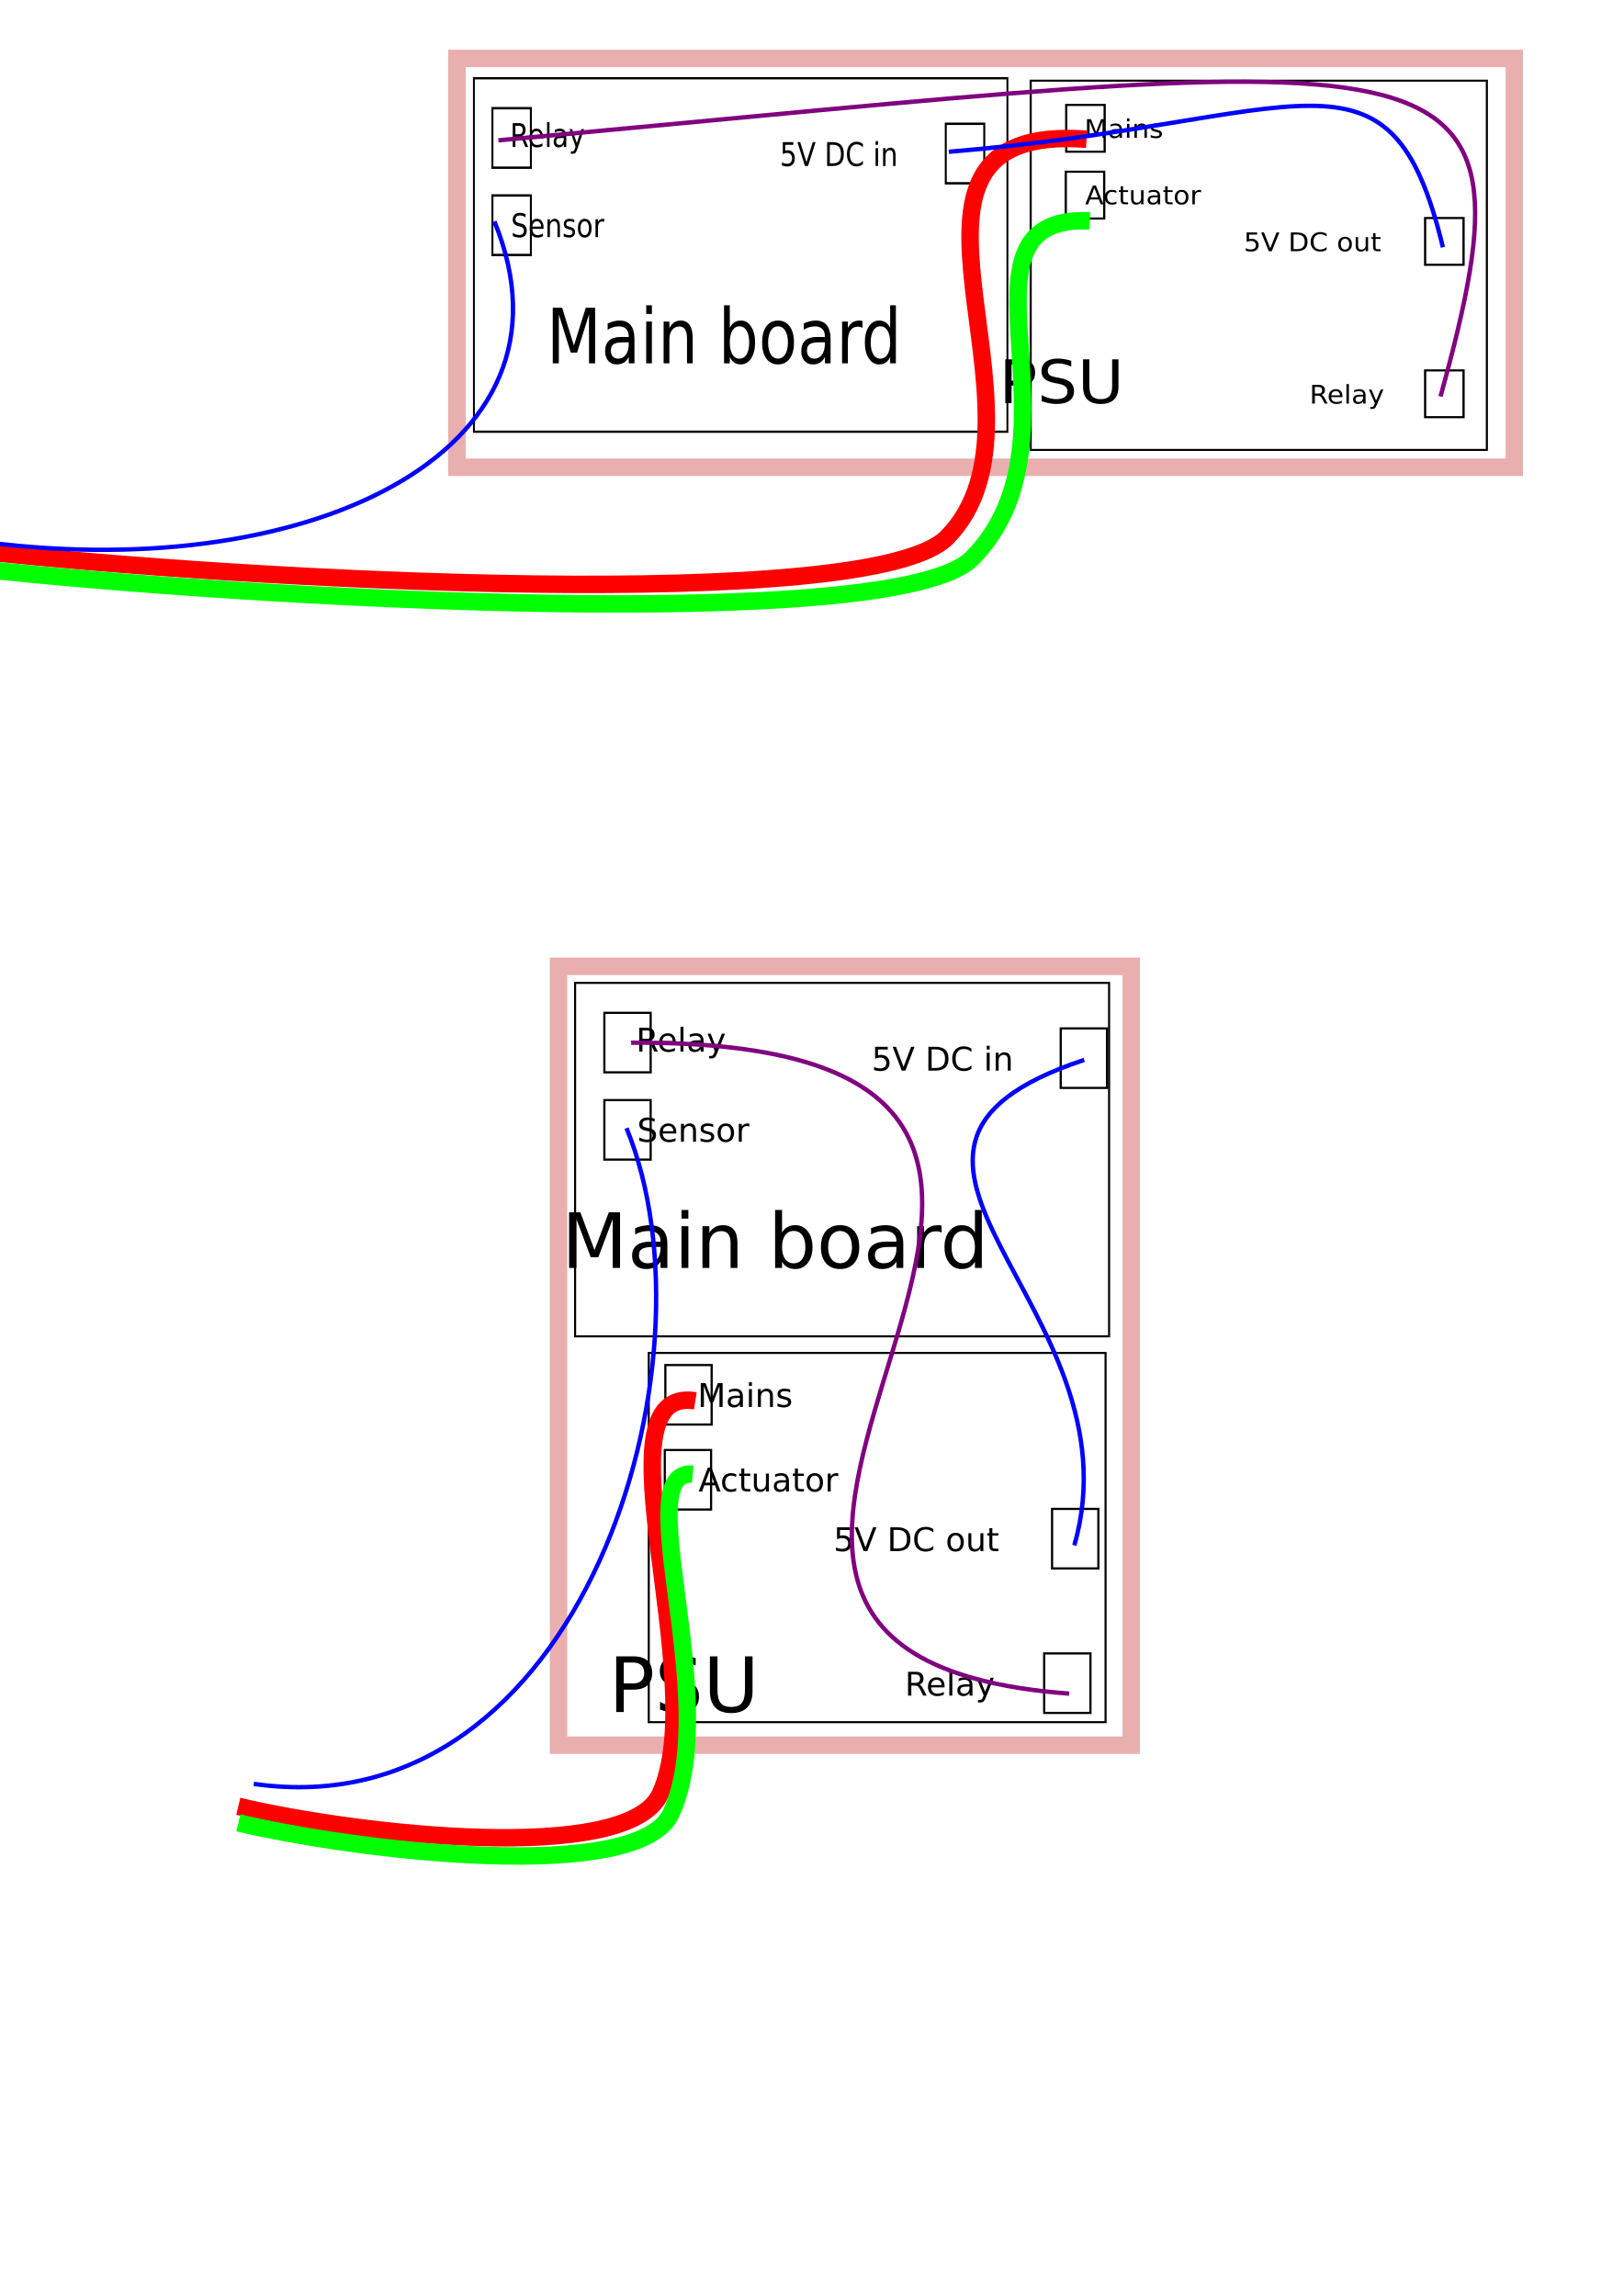
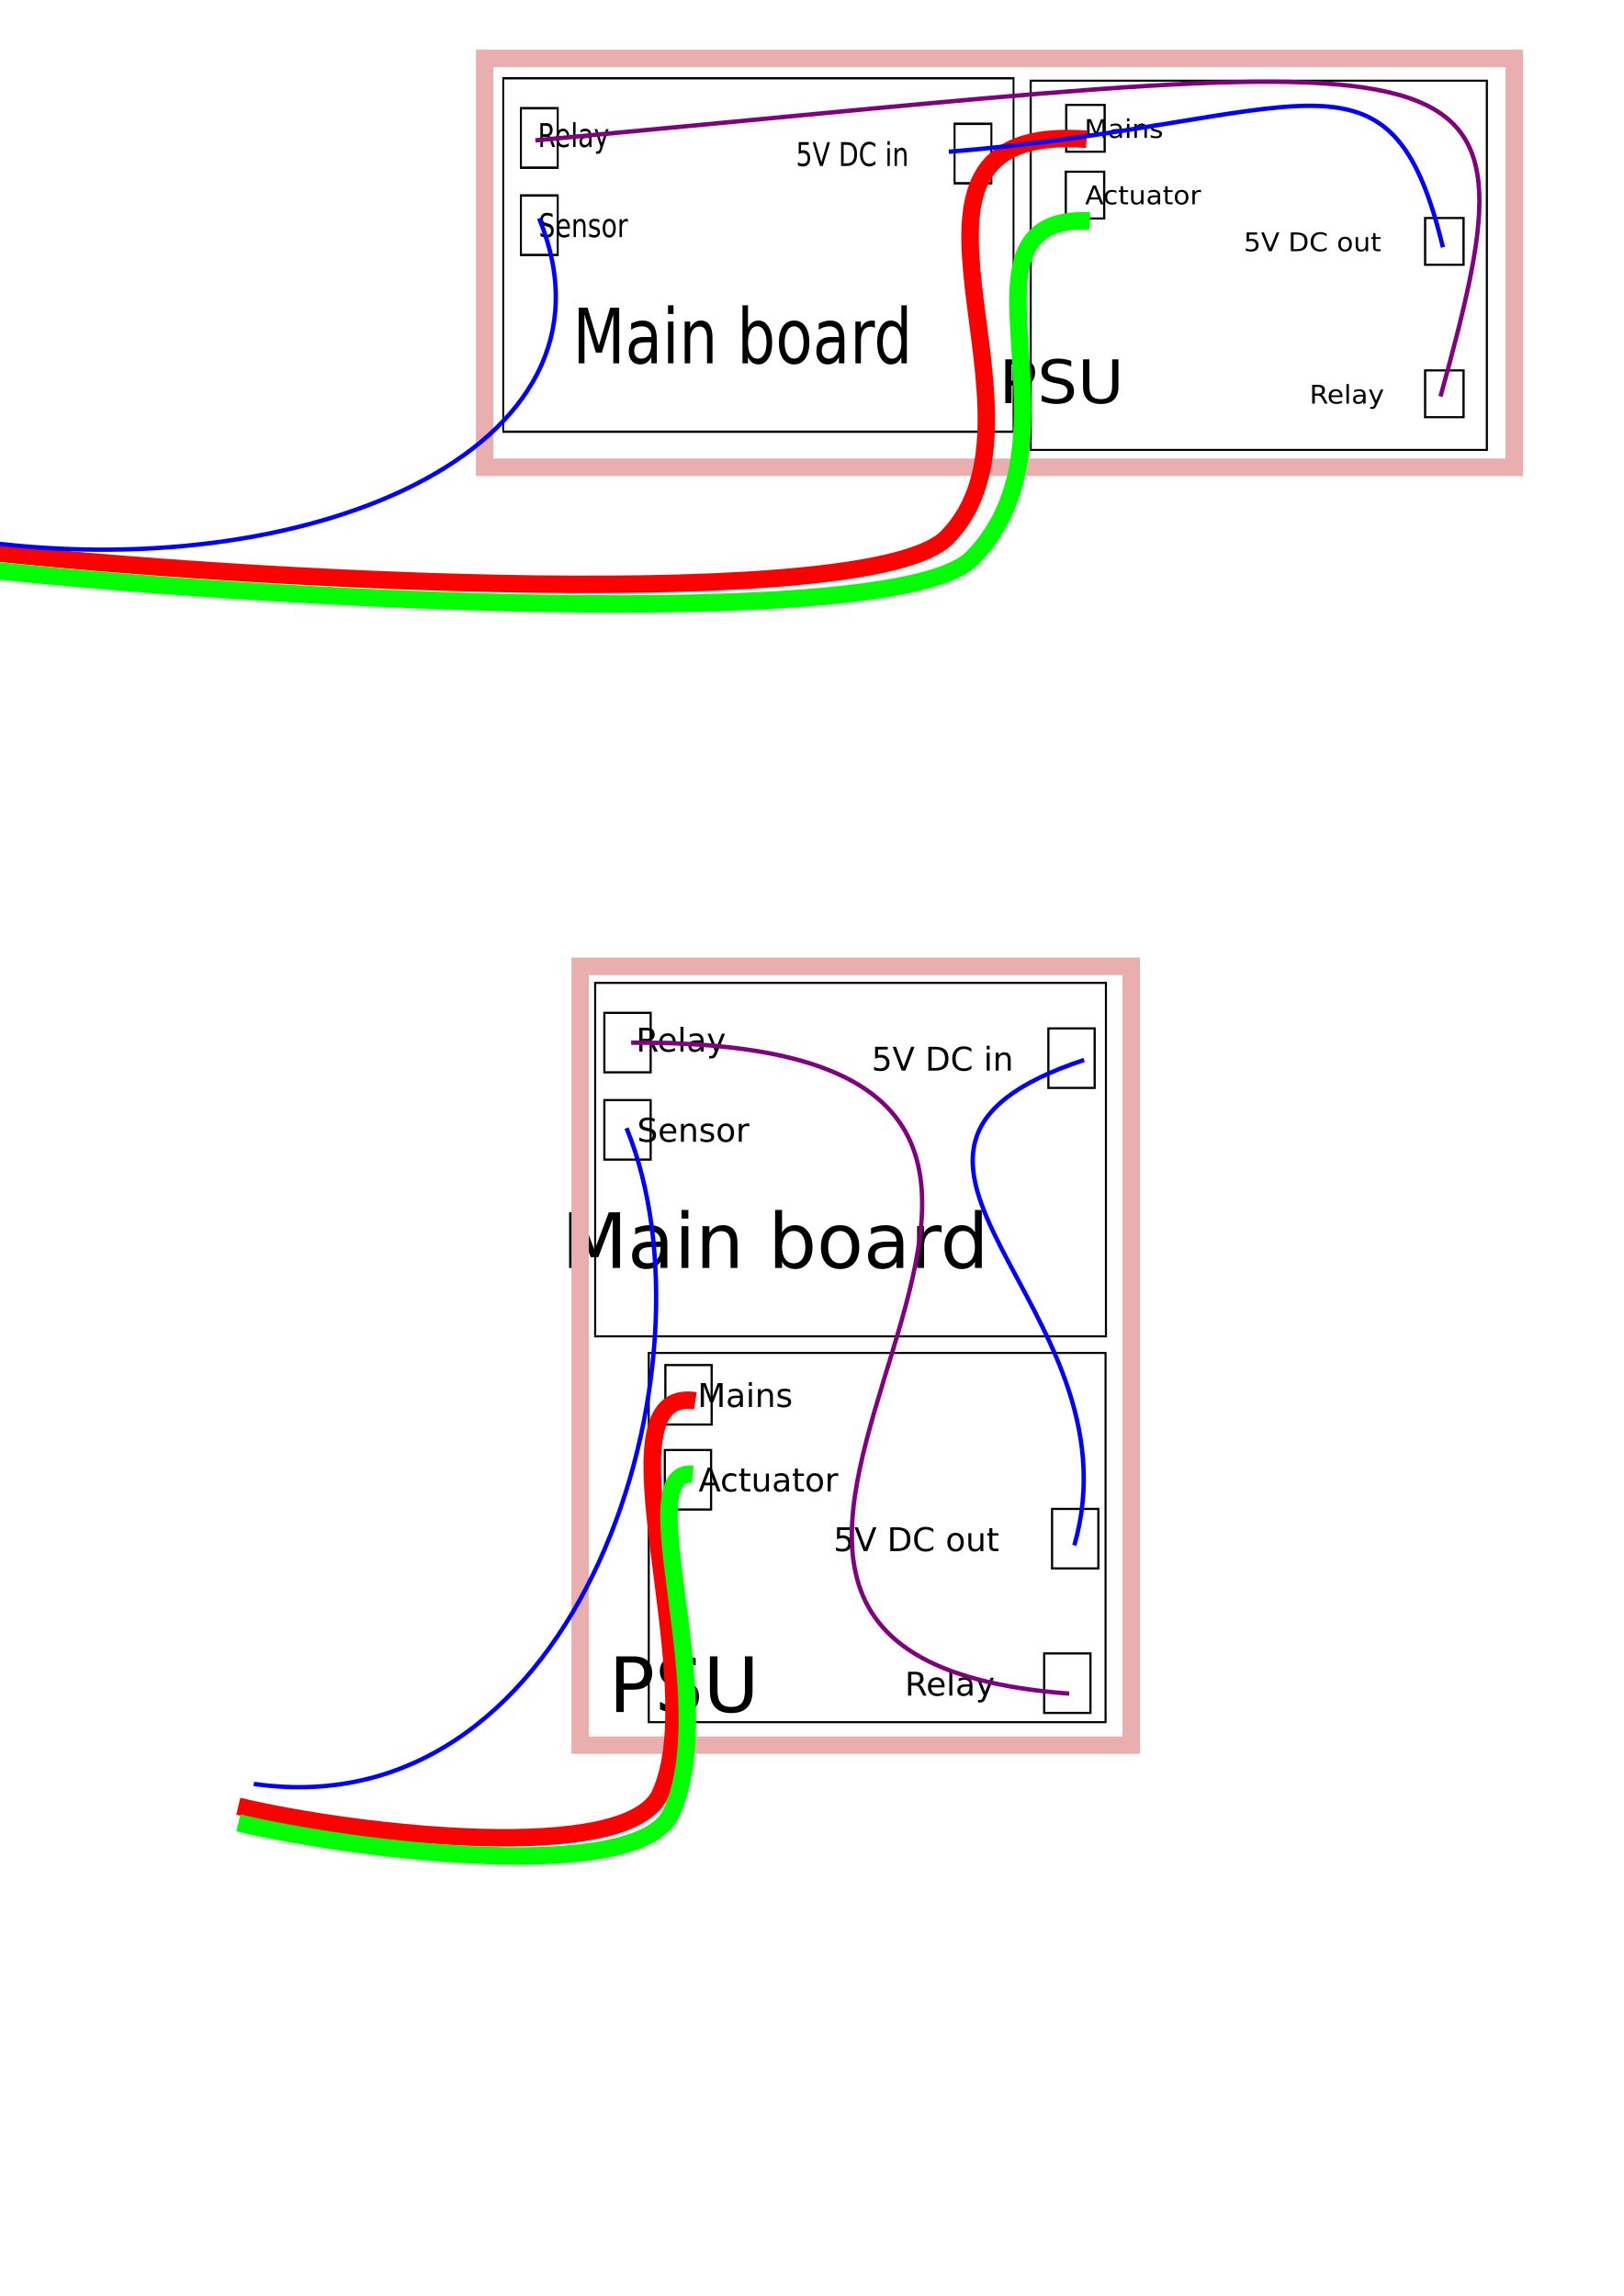
<svg xmlns="http://www.w3.org/2000/svg" width="210mm" height="297mm" viewBox="0 0 744.094 1052.362" id="svg42315" version="1.1">
  <defs id="defs42317" />
  <g id="layer1">
-     <g id="g11959" transform="matrix(0.8313253,0,0,1,126.5929,0)">
-       <rect y="35.874" x="108.963" height="162" width="294.094" id="rect18753-1" style="color:#000000;clip-rule:nonzero;display:inline;overflow:visible;visibility:visible;opacity:1;isolation:auto;mix-blend-mode:normal;color-interpolation:sRGB;color-interpolation-filters:linearRGB;solid-color:#000000;solid-opacity:1;fill:none;fill-opacity:1;fill-rule:evenodd;stroke:#000000;stroke-width:1.031;stroke-linecap:butt;stroke-linejoin:miter;stroke-miterlimit:4;stroke-dasharray:none;stroke-dashoffset:0;stroke-opacity:1;marker:none;color-rendering:auto;image-rendering:auto;shape-rendering:auto;text-rendering:auto;enable-background:accumulate" />
+     <g id="g11959" transform="matrix(0.7951807,0,0,1,143.9663,0)">
+       <rect y="35.874" x="108.963" height="162" width="294.094" id="rect18753-1" style="color:#000000;clip-rule:nonzero;display:inline;overflow:visible;visibility:visible;opacity:1;isolation:auto;mix-blend-mode:normal;color-interpolation:sRGB;color-interpolation-filters:linearRGB;solid-color:#000000;solid-opacity:1;fill:none;fill-opacity:1;fill-rule:evenodd;stroke:#000000;stroke-width:1.055;stroke-linecap:butt;stroke-linejoin:miter;stroke-miterlimit:4;stroke-dasharray:none;stroke-dashoffset:0;stroke-opacity:1;marker:none;color-rendering:auto;image-rendering:auto;shape-rendering:auto;text-rendering:auto;enable-background:accumulate" />
      <text id="text47349" y="166.528" x="285.817" style="color:#000000;font-style:normal;font-variant:normal;font-weight:normal;font-stretch:normal;font-size:35px;line-height:125%;font-family:'Bitstream Vera Sans';-inkscape-font-specification:'Bitstream Vera Sans';text-indent:0;text-align:center;text-decoration:none;text-decoration-line:none;text-decoration-style:solid;text-decoration-color:#000000;letter-spacing:0px;word-spacing:0px;text-transform:none;direction:ltr;writing-mode:lr-tb;baseline-shift:baseline;text-anchor:middle;white-space:normal;clip-rule:nonzero;display:inline;overflow:visible;visibility:visible;opacity:1;isolation:auto;mix-blend-mode:normal;color-interpolation:sRGB;color-interpolation-filters:linearRGB;solid-color:#000000;solid-opacity:1;fill:#000000;fill-opacity:1;fill-rule:nonzero;stroke:none;stroke-width:1;stroke-linecap:butt;stroke-linejoin:miter;stroke-miterlimit:4;stroke-dasharray:none;stroke-dashoffset:0;stroke-opacity:1;color-rendering:auto;image-rendering:auto;shape-rendering:auto;text-rendering:auto;enable-background:accumulate" xml:space="preserve">
        <tspan y="166.528" x="285.817" id="tspan47351">Main board</tspan>
      </text>
-       <rect y="56.735" x="369.085" height="27.274" width="21.213" id="rect47363-37" style="color:#000000;clip-rule:nonzero;display:inline;overflow:visible;visibility:visible;opacity:1;isolation:auto;mix-blend-mode:normal;color-interpolation:sRGB;color-interpolation-filters:linearRGB;solid-color:#000000;solid-opacity:1;fill:none;fill-opacity:1;fill-rule:evenodd;stroke:#000000;stroke-width:1.097px;stroke-linecap:butt;stroke-linejoin:miter;stroke-miterlimit:4;stroke-dasharray:none;stroke-dashoffset:0;stroke-opacity:1;marker:none;color-rendering:auto;image-rendering:auto;shape-rendering:auto;text-rendering:auto;enable-background:accumulate" />
+       <rect y="56.735" x="369.085" height="27.274" width="21.213" id="rect47363-37" style="color:#000000;clip-rule:nonzero;display:inline;overflow:visible;visibility:visible;opacity:1;isolation:auto;mix-blend-mode:normal;color-interpolation:sRGB;color-interpolation-filters:linearRGB;solid-color:#000000;solid-opacity:1;fill:none;fill-opacity:1;fill-rule:evenodd;stroke:#000000;stroke-width:1.121px;stroke-linecap:butt;stroke-linejoin:miter;stroke-miterlimit:4;stroke-dasharray:none;stroke-dashoffset:0;stroke-opacity:1;marker:none;color-rendering:auto;image-rendering:auto;shape-rendering:auto;text-rendering:auto;enable-background:accumulate" />
      <text id="text47404" y="76.086" x="326.835" style="color:#000000;font-style:normal;font-variant:normal;font-weight:normal;font-stretch:normal;font-size:15px;line-height:125%;font-family:'Bitstream Vera Sans';-inkscape-font-specification:'Bitstream Vera Sans';text-indent:0;text-align:center;text-decoration:none;text-decoration-line:none;text-decoration-style:solid;text-decoration-color:#000000;letter-spacing:0px;word-spacing:0px;text-transform:none;direction:ltr;writing-mode:lr-tb;baseline-shift:baseline;text-anchor:middle;white-space:normal;clip-rule:nonzero;display:inline;overflow:visible;visibility:visible;opacity:1;isolation:auto;mix-blend-mode:normal;color-interpolation:sRGB;color-interpolation-filters:linearRGB;solid-color:#000000;solid-opacity:1;fill:#000000;fill-opacity:1;fill-rule:nonzero;stroke:none;stroke-width:1;stroke-linecap:butt;stroke-linejoin:miter;stroke-miterlimit:4;stroke-dasharray:none;stroke-dashoffset:0;stroke-opacity:1;color-rendering:auto;image-rendering:auto;shape-rendering:auto;text-rendering:auto;enable-background:accumulate" xml:space="preserve">
        <tspan y="76.086" x="326.835" id="tspan47406">5V DC in</tspan>
      </text>
-       <rect y="49.592" x="119.164" height="27.274" width="21.213" id="rect47363-3-7" style="color:#000000;clip-rule:nonzero;display:inline;overflow:visible;visibility:visible;opacity:1;isolation:auto;mix-blend-mode:normal;color-interpolation:sRGB;color-interpolation-filters:linearRGB;solid-color:#000000;solid-opacity:1;fill:none;fill-opacity:1;fill-rule:evenodd;stroke:#000000;stroke-width:1.097px;stroke-linecap:butt;stroke-linejoin:miter;stroke-miterlimit:4;stroke-dasharray:none;stroke-dashoffset:0;stroke-opacity:1;marker:none;color-rendering:auto;image-rendering:auto;shape-rendering:auto;text-rendering:auto;enable-background:accumulate" />
+       <rect y="49.592" x="119.164" height="27.274" width="21.213" id="rect47363-3-7" style="color:#000000;clip-rule:nonzero;display:inline;overflow:visible;visibility:visible;opacity:1;isolation:auto;mix-blend-mode:normal;color-interpolation:sRGB;color-interpolation-filters:linearRGB;solid-color:#000000;solid-opacity:1;fill:none;fill-opacity:1;fill-rule:evenodd;stroke:#000000;stroke-width:1.121px;stroke-linecap:butt;stroke-linejoin:miter;stroke-miterlimit:4;stroke-dasharray:none;stroke-dashoffset:0;stroke-opacity:1;marker:none;color-rendering:auto;image-rendering:auto;shape-rendering:auto;text-rendering:auto;enable-background:accumulate" />
      <text id="text47449" y="67.367" x="166.195" style="color:#000000;font-style:normal;font-variant:normal;font-weight:normal;font-stretch:normal;font-size:15px;line-height:125%;font-family:'Bitstream Vera Sans';-inkscape-font-specification:'Bitstream Vera Sans';text-indent:0;text-align:center;text-decoration:none;text-decoration-line:none;text-decoration-style:solid;text-decoration-color:#000000;letter-spacing:0px;word-spacing:0px;text-transform:none;direction:ltr;writing-mode:lr-tb;baseline-shift:baseline;text-anchor:middle;white-space:normal;clip-rule:nonzero;display:inline;overflow:visible;visibility:visible;opacity:1;isolation:auto;mix-blend-mode:normal;color-interpolation:sRGB;color-interpolation-filters:linearRGB;solid-color:#000000;solid-opacity:1;fill:#000000;fill-opacity:1;fill-rule:nonzero;stroke:none;stroke-width:1;stroke-linecap:butt;stroke-linejoin:miter;stroke-miterlimit:4;stroke-dasharray:none;stroke-dashoffset:0;stroke-opacity:1;color-rendering:auto;image-rendering:auto;shape-rendering:auto;text-rendering:auto;enable-background:accumulate" xml:space="preserve">
        <tspan y="67.367" x="166.195" id="tspan47451">Relay</tspan>
      </text>
-       <rect y="89.592" x="119.164" height="27.274" width="21.213" id="rect47363-8" style="color:#000000;clip-rule:nonzero;display:inline;overflow:visible;visibility:visible;opacity:1;isolation:auto;mix-blend-mode:normal;color-interpolation:sRGB;color-interpolation-filters:linearRGB;solid-color:#000000;solid-opacity:1;fill:none;fill-opacity:1;fill-rule:evenodd;stroke:#000000;stroke-width:1.097px;stroke-linecap:butt;stroke-linejoin:miter;stroke-miterlimit:4;stroke-dasharray:none;stroke-dashoffset:0;stroke-opacity:1;marker:none;color-rendering:auto;image-rendering:auto;shape-rendering:auto;text-rendering:auto;enable-background:accumulate" />
+       <rect y="89.592" x="119.164" height="27.274" width="21.213" id="rect47363-8" style="color:#000000;clip-rule:nonzero;display:inline;overflow:visible;visibility:visible;opacity:1;isolation:auto;mix-blend-mode:normal;color-interpolation:sRGB;color-interpolation-filters:linearRGB;solid-color:#000000;solid-opacity:1;fill:none;fill-opacity:1;fill-rule:evenodd;stroke:#000000;stroke-width:1.121px;stroke-linecap:butt;stroke-linejoin:miter;stroke-miterlimit:4;stroke-dasharray:none;stroke-dashoffset:0;stroke-opacity:1;marker:none;color-rendering:auto;image-rendering:auto;shape-rendering:auto;text-rendering:auto;enable-background:accumulate" />
      <text id="text47484" y="108.689" x="171.791" style="color:#000000;font-style:normal;font-variant:normal;font-weight:normal;font-stretch:normal;font-size:15px;line-height:125%;font-family:'Bitstream Vera Sans';-inkscape-font-specification:'Bitstream Vera Sans';text-indent:0;text-align:center;text-decoration:none;text-decoration-line:none;text-decoration-style:solid;text-decoration-color:#000000;letter-spacing:0px;word-spacing:0px;text-transform:none;direction:ltr;writing-mode:lr-tb;baseline-shift:baseline;text-anchor:middle;white-space:normal;clip-rule:nonzero;display:inline;overflow:visible;visibility:visible;opacity:1;isolation:auto;mix-blend-mode:normal;color-interpolation:sRGB;color-interpolation-filters:linearRGB;solid-color:#000000;solid-opacity:1;fill:#000000;fill-opacity:1;fill-rule:nonzero;stroke:none;stroke-width:1;stroke-linecap:butt;stroke-linejoin:miter;stroke-miterlimit:4;stroke-dasharray:none;stroke-dashoffset:0;stroke-opacity:1;color-rendering:auto;image-rendering:auto;shape-rendering:auto;text-rendering:auto;enable-background:accumulate" xml:space="preserve">
        <tspan y="108.689" x="171.791" id="tspan47486">Sensor</tspan>
      </text>
    </g>
    <g id="g48126" transform="matrix(0.8300483,0,0,0.7860506,404.3594,-10.67306)">
      <rect y="60.621" x="81.889" height="215.303" width="251.859" id="rect18753" style="color:#000000;clip-rule:nonzero;display:inline;overflow:visible;visibility:visible;opacity:1;isolation:auto;mix-blend-mode:normal;color-interpolation:sRGB;color-interpolation-filters:linearRGB;solid-color:#000000;solid-opacity:1;fill:none;fill-opacity:1;fill-rule:evenodd;stroke:#000000;stroke-width:1.164;stroke-linecap:butt;stroke-linejoin:miter;stroke-miterlimit:4;stroke-dasharray:none;stroke-dashoffset:0;stroke-opacity:1;marker:none;color-rendering:auto;image-rendering:auto;shape-rendering:auto;text-rendering:auto;enable-background:accumulate" />
      <text id="text47345" y="248.64" x="137.85" style="color:#000000;font-style:normal;font-variant:normal;font-weight:normal;font-stretch:normal;font-size:35px;line-height:125%;font-family:'Bitstream Vera Sans';-inkscape-font-specification:'Bitstream Vera Sans';text-indent:0;text-align:center;text-decoration:none;text-decoration-line:none;text-decoration-style:solid;text-decoration-color:#000000;letter-spacing:0px;word-spacing:0px;text-transform:none;direction:ltr;block-progression:tb;writing-mode:lr-tb;baseline-shift:baseline;text-anchor:middle;white-space:normal;clip-rule:nonzero;display:inline;overflow:visible;visibility:visible;opacity:1;isolation:auto;mix-blend-mode:normal;color-interpolation:sRGB;color-interpolation-filters:linearRGB;solid-color:#000000;solid-opacity:1;fill:#000000;fill-opacity:1;fill-rule:nonzero;stroke:none;stroke-width:1;stroke-linecap:butt;stroke-linejoin:miter;stroke-miterlimit:4;stroke-dasharray:none;stroke-dashoffset:0;stroke-opacity:1;color-rendering:auto;image-rendering:auto;shape-rendering:auto;text-rendering:auto;enable-background:accumulate" xml:space="preserve">
        <tspan y="248.64" x="137.85" id="tspan47347">PSU</tspan>
      </text>
      <text id="text47353" y="93.992" x="150.011" style="color:#000000;font-style:normal;font-variant:normal;font-weight:normal;font-stretch:normal;font-size:15px;line-height:125%;font-family:'Bitstream Vera Sans';-inkscape-font-specification:'Bitstream Vera Sans';text-indent:0;text-align:center;text-decoration:none;text-decoration-line:none;text-decoration-style:solid;text-decoration-color:#000000;letter-spacing:0px;word-spacing:0px;text-transform:none;direction:ltr;block-progression:tb;writing-mode:lr-tb;baseline-shift:baseline;text-anchor:middle;white-space:normal;clip-rule:nonzero;display:inline;overflow:visible;visibility:visible;opacity:1;isolation:auto;mix-blend-mode:normal;color-interpolation:sRGB;color-interpolation-filters:linearRGB;solid-color:#000000;solid-opacity:1;fill:#000000;fill-opacity:1;fill-rule:nonzero;stroke:none;stroke-width:1;stroke-linecap:butt;stroke-linejoin:miter;stroke-miterlimit:4;stroke-dasharray:none;stroke-dashoffset:0;stroke-opacity:1;color-rendering:auto;image-rendering:auto;shape-rendering:auto;text-rendering:auto;enable-background:accumulate" xml:space="preserve">
        <tspan y="93.992" x="150.011" id="tspan47355">Mains</tspan>
      </text>
      <text id="text47357" y="132.705" x="160.634" style="color:#000000;font-style:normal;font-variant:normal;font-weight:normal;font-stretch:normal;font-size:15px;line-height:125%;font-family:'Bitstream Vera Sans';-inkscape-font-specification:'Bitstream Vera Sans';text-indent:0;text-align:center;text-decoration:none;text-decoration-line:none;text-decoration-style:solid;text-decoration-color:#000000;letter-spacing:0px;word-spacing:0px;text-transform:none;direction:ltr;block-progression:tb;writing-mode:lr-tb;baseline-shift:baseline;text-anchor:middle;white-space:normal;clip-rule:nonzero;display:inline;overflow:visible;visibility:visible;opacity:1;isolation:auto;mix-blend-mode:normal;color-interpolation:sRGB;color-interpolation-filters:linearRGB;solid-color:#000000;solid-opacity:1;fill:#000000;fill-opacity:1;fill-rule:nonzero;stroke:none;stroke-width:1;stroke-linecap:butt;stroke-linejoin:miter;stroke-miterlimit:4;stroke-dasharray:none;stroke-dashoffset:0;stroke-opacity:1;color-rendering:auto;image-rendering:auto;shape-rendering:auto;text-rendering:auto;enable-background:accumulate" xml:space="preserve">
        <tspan y="132.705" x="160.634" id="tspan47359">Actuator</tspan>
      </text>
      <rect y="113.707" x="101.26" height="27.274" width="21.213" id="rect47363" style="color:#000000;clip-rule:nonzero;display:inline;overflow:visible;visibility:visible;opacity:1;isolation:auto;mix-blend-mode:normal;color-interpolation:sRGB;color-interpolation-filters:linearRGB;solid-color:#000000;solid-opacity:1;fill:none;fill-opacity:1;fill-rule:evenodd;stroke:#000000;stroke-width:1.238px;stroke-linecap:butt;stroke-linejoin:miter;stroke-miterlimit:4;stroke-dasharray:none;stroke-dashoffset:0;stroke-opacity:1;marker:none;color-rendering:auto;image-rendering:auto;shape-rendering:auto;text-rendering:auto;enable-background:accumulate" />
      <rect y="74.763" x="101.52" height="27.274" width="21.213" id="rect47363-3" style="color:#000000;clip-rule:nonzero;display:inline;overflow:visible;visibility:visible;opacity:1;isolation:auto;mix-blend-mode:normal;color-interpolation:sRGB;color-interpolation-filters:linearRGB;solid-color:#000000;solid-opacity:1;fill:none;fill-opacity:1;fill-rule:evenodd;stroke:#000000;stroke-width:1.238px;stroke-linecap:butt;stroke-linejoin:miter;stroke-miterlimit:4;stroke-dasharray:none;stroke-dashoffset:0;stroke-opacity:1;marker:none;color-rendering:auto;image-rendering:auto;shape-rendering:auto;text-rendering:auto;enable-background:accumulate" />
      <rect y="229.562" x="299.663" height="27.274" width="21.213" id="rect47363-3-6" style="color:#000000;clip-rule:nonzero;display:inline;overflow:visible;visibility:visible;opacity:1;isolation:auto;mix-blend-mode:normal;color-interpolation:sRGB;color-interpolation-filters:linearRGB;solid-color:#000000;solid-opacity:1;fill:none;fill-opacity:1;fill-rule:evenodd;stroke:#000000;stroke-width:1.238px;stroke-linecap:butt;stroke-linejoin:miter;stroke-miterlimit:4;stroke-dasharray:none;stroke-dashoffset:0;stroke-opacity:1;marker:none;color-rendering:auto;image-rendering:auto;shape-rendering:auto;text-rendering:auto;enable-background:accumulate" />
      <text id="text47445" y="248.913" x="273.127" style="color:#000000;font-style:normal;font-variant:normal;font-weight:normal;font-stretch:normal;font-size:15px;line-height:125%;font-family:'Bitstream Vera Sans';-inkscape-font-specification:'Bitstream Vera Sans';text-indent:0;text-align:center;text-decoration:none;text-decoration-line:none;text-decoration-style:solid;text-decoration-color:#000000;letter-spacing:0px;word-spacing:0px;text-transform:none;direction:ltr;block-progression:tb;writing-mode:lr-tb;baseline-shift:baseline;text-anchor:middle;white-space:normal;clip-rule:nonzero;display:inline;overflow:visible;visibility:visible;opacity:1;isolation:auto;mix-blend-mode:normal;color-interpolation:sRGB;color-interpolation-filters:linearRGB;solid-color:#000000;solid-opacity:1;fill:#000000;fill-opacity:1;fill-rule:nonzero;stroke:none;stroke-width:1;stroke-linecap:butt;stroke-linejoin:miter;stroke-miterlimit:4;stroke-dasharray:none;stroke-dashoffset:0;stroke-opacity:1;color-rendering:auto;image-rendering:auto;shape-rendering:auto;text-rendering:auto;enable-background:accumulate" xml:space="preserve">
        <tspan y="248.913" x="273.127" id="tspan47447">Relay</tspan>
      </text>
      <rect y="140.7" x="299.663" height="27.274" width="21.213" id="rect47363-3-6-1" style="color:#000000;clip-rule:nonzero;display:inline;overflow:visible;visibility:visible;opacity:1;isolation:auto;mix-blend-mode:normal;color-interpolation:sRGB;color-interpolation-filters:linearRGB;solid-color:#000000;solid-opacity:1;fill:none;fill-opacity:1;fill-rule:evenodd;stroke:#000000;stroke-width:1.238px;stroke-linecap:butt;stroke-linejoin:miter;stroke-miterlimit:4;stroke-dasharray:none;stroke-dashoffset:0;stroke-opacity:1;marker:none;color-rendering:auto;image-rendering:auto;shape-rendering:auto;text-rendering:auto;enable-background:accumulate" />
      <text id="text47445-6" y="160.051" x="254.145" style="color:#000000;font-style:normal;font-variant:normal;font-weight:normal;font-stretch:normal;font-size:15px;line-height:125%;font-family:'Bitstream Vera Sans';-inkscape-font-specification:'Bitstream Vera Sans';text-indent:0;text-align:center;text-decoration:none;text-decoration-line:none;text-decoration-style:solid;text-decoration-color:#000000;letter-spacing:0px;word-spacing:0px;text-transform:none;direction:ltr;block-progression:tb;writing-mode:lr-tb;baseline-shift:baseline;text-anchor:middle;white-space:normal;clip-rule:nonzero;display:inline;overflow:visible;visibility:visible;opacity:1;isolation:auto;mix-blend-mode:normal;color-interpolation:sRGB;color-interpolation-filters:linearRGB;solid-color:#000000;solid-opacity:1;fill:#000000;fill-opacity:1;fill-rule:nonzero;stroke:none;stroke-width:1;stroke-linecap:butt;stroke-linejoin:miter;stroke-miterlimit:4;stroke-dasharray:none;stroke-dashoffset:0;stroke-opacity:1;color-rendering:auto;image-rendering:auto;shape-rendering:auto;text-rendering:auto;enable-background:accumulate" xml:space="preserve">
        <tspan y="160.051" x="254.145" id="tspan47447-8">5V DC out</tspan>
      </text>
    </g>
-     <rect style="color:#000000;clip-rule:nonzero;display:inline;overflow:visible;visibility:visible;opacity:1;isolation:auto;mix-blend-mode:normal;color-interpolation:sRGB;color-interpolation-filters:linearRGB;solid-color:#000000;solid-opacity:1;fill:none;fill-opacity:1;fill-rule:evenodd;stroke:#e9afaf;stroke-width:8;stroke-linecap:butt;stroke-linejoin:miter;stroke-miterlimit:4;stroke-dasharray:none;stroke-dashoffset:0;stroke-opacity:1;marker:none;color-rendering:auto;image-rendering:auto;shape-rendering:auto;text-rendering:auto;enable-background:accumulate" id="rect48124" width="484.561" height="187.379" x="209.399" y="26.782" />
+     <rect style="color:#000000;clip-rule:nonzero;display:inline;overflow:visible;visibility:visible;opacity:1;isolation:auto;mix-blend-mode:normal;color-interpolation:sRGB;color-interpolation-filters:linearRGB;solid-color:#000000;solid-opacity:1;fill:none;fill-opacity:1;fill-rule:evenodd;stroke:#e9afaf;stroke-width:8;stroke-linecap:butt;stroke-linejoin:miter;stroke-miterlimit:4;stroke-dasharray:none;stroke-dashoffset:0;stroke-opacity:1;marker:none;color-rendering:auto;image-rendering:auto;shape-rendering:auto;text-rendering:auto;enable-background:accumulate" id="rect48124" width="471.833" height="187.379" x="222.127" y="26.782" />
    <path style="color:#000000;clip-rule:nonzero;display:inline;overflow:visible;visibility:visible;opacity:1;isolation:auto;mix-blend-mode:normal;color-interpolation:sRGB;color-interpolation-filters:linearRGB;solid-color:#000000;solid-opacity:1;fill:none;fill-opacity:1;fill-rule:evenodd;stroke:#ff0000;stroke-width:8;stroke-linecap:butt;stroke-linejoin:miter;stroke-miterlimit:4;stroke-dasharray:none;stroke-dashoffset:0;stroke-opacity:1;marker:none;color-rendering:auto;image-rendering:auto;shape-rendering:auto;text-rendering:auto;enable-background:accumulate" d="M 497.965,63.819 C 389.726,55.812 489.066,190.35 434.001,246.307 399.347,281.522 112.62,266.106 -11.429,252.362" id="path48143" />
    <path style="color:#000000;clip-rule:nonzero;display:inline;overflow:visible;visibility:visible;opacity:1;isolation:auto;mix-blend-mode:normal;color-interpolation:sRGB;color-interpolation-filters:linearRGB;solid-color:#000000;solid-opacity:1;fill:none;fill-opacity:1;fill-rule:evenodd;stroke:#00ff00;stroke-width:8;stroke-linecap:butt;stroke-linejoin:miter;stroke-miterlimit:4;stroke-dasharray:none;stroke-dashoffset:0;stroke-opacity:1;marker:none;color-rendering:auto;image-rendering:auto;shape-rendering:auto;text-rendering:auto;enable-background:accumulate" d="m 499.43,101.239 c -68.953,-3.008 1.137,98.673 -53.928,154.631 -34.654,35.215 -332.809,18.37 -456.858,4.626" id="path48143-1" />
    <path style="color:#000000;clip-rule:nonzero;display:inline;overflow:visible;visibility:visible;opacity:1;isolation:auto;mix-blend-mode:normal;color-interpolation:sRGB;color-interpolation-filters:linearRGB;solid-color:#000000;solid-opacity:1;fill:none;fill-opacity:1;fill-rule:evenodd;stroke:#0000ff;stroke-width:2;stroke-linecap:butt;stroke-linejoin:miter;stroke-miterlimit:4;stroke-dasharray:none;stroke-dashoffset:0;stroke-opacity:1;marker:none;color-rendering:auto;image-rendering:auto;shape-rendering:auto;text-rendering:auto;enable-background:accumulate" d="M 434.825,69.564 C 597.977,56.21 636.846,12.147 661.244,113.346" id="path48160" />
-     <path style="color:#000000;clip-rule:nonzero;display:inline;overflow:visible;visibility:visible;opacity:1;isolation:auto;mix-blend-mode:normal;color-interpolation:sRGB;color-interpolation-filters:linearRGB;solid-color:#000000;solid-opacity:1;fill:none;fill-opacity:1;fill-rule:evenodd;stroke:#800080;stroke-width:2;stroke-linecap:butt;stroke-linejoin:miter;stroke-miterlimit:4;stroke-dasharray:none;stroke-dashoffset:0;stroke-opacity:1;marker:none;color-rendering:auto;image-rendering:auto;shape-rendering:auto;text-rendering:auto;enable-background:accumulate" d="M 228.39,64.336 C 667.957,23.795 708.522,6.507 660.144,181.721" id="path48162" />
-     <path style="color:#000000;clip-rule:nonzero;display:inline;overflow:visible;visibility:visible;opacity:1;isolation:auto;mix-blend-mode:normal;color-interpolation:sRGB;color-interpolation-filters:linearRGB;solid-color:#000000;solid-opacity:1;fill:none;fill-opacity:1;fill-rule:evenodd;stroke:#0000ff;stroke-width:2;stroke-linecap:butt;stroke-linejoin:miter;stroke-miterlimit:4;stroke-dasharray:none;stroke-dashoffset:0;stroke-opacity:1;marker:none;color-rendering:auto;image-rendering:auto;shape-rendering:auto;text-rendering:auto;enable-background:accumulate" d="m 226.556,101.477 c 43.963,107.12 -88.72,167.768 -239.24,146.215" id="path48164" />
-     <rect style="color:#000000;clip-rule:nonzero;display:inline;overflow:visible;visibility:visible;opacity:1;isolation:auto;mix-blend-mode:normal;color-interpolation:sRGB;color-interpolation-filters:linearRGB;solid-color:#000000;solid-opacity:1;fill:none;fill-opacity:1;fill-rule:evenodd;stroke:#000000;stroke-width:0.94;stroke-linecap:butt;stroke-linejoin:miter;stroke-miterlimit:4;stroke-dasharray:none;stroke-dashoffset:0;stroke-opacity:1;marker:none;color-rendering:auto;image-rendering:auto;shape-rendering:auto;text-rendering:auto;enable-background:accumulate" id="rect18753-1-1" width="244.701" height="162" x="263.558" y="450.506" />
+     <path style="color:#000000;clip-rule:nonzero;display:inline;overflow:visible;visibility:visible;opacity:1;isolation:auto;mix-blend-mode:normal;color-interpolation:sRGB;color-interpolation-filters:linearRGB;solid-color:#000000;solid-opacity:1;fill:none;fill-opacity:1;fill-rule:evenodd;stroke:#800080;stroke-width:2;stroke-linecap:butt;stroke-linejoin:miter;stroke-miterlimit:4;stroke-dasharray:none;stroke-dashoffset:0;stroke-opacity:1;marker:none;color-rendering:auto;image-rendering:auto;shape-rendering:auto;text-rendering:auto;enable-background:accumulate" d="M 245.36,64.336 C 684.928,23.795 708.522,6.507 660.144,181.721" id="path48162" />
+     <path style="color:#000000;clip-rule:nonzero;display:inline;overflow:visible;visibility:visible;opacity:1;isolation:auto;mix-blend-mode:normal;color-interpolation:sRGB;color-interpolation-filters:linearRGB;solid-color:#000000;solid-opacity:1;fill:none;fill-opacity:1;fill-rule:evenodd;stroke:#0000ff;stroke-width:2;stroke-linecap:butt;stroke-linejoin:miter;stroke-miterlimit:4;stroke-dasharray:none;stroke-dashoffset:0;stroke-opacity:1;marker:none;color-rendering:auto;image-rendering:auto;shape-rendering:auto;text-rendering:auto;enable-background:accumulate" d="M 247.062,100.063 C 291.025,207.183 137.835,269.245 -12.684,247.692" id="path48164" />
+     <rect style="color:#000000;clip-rule:nonzero;display:inline;overflow:visible;visibility:visible;opacity:1;isolation:auto;mix-blend-mode:normal;color-interpolation:sRGB;color-interpolation-filters:linearRGB;solid-color:#000000;solid-opacity:1;fill:none;fill-opacity:1;fill-rule:evenodd;stroke:#000000;stroke-width:0.94;stroke-linecap:butt;stroke-linejoin:miter;stroke-miterlimit:4;stroke-dasharray:none;stroke-dashoffset:0;stroke-opacity:1;marker:none;color-rendering:auto;image-rendering:auto;shape-rendering:auto;text-rendering:auto;enable-background:accumulate" id="rect18753-1-1" width="234.071" height="162" x="272.751" y="450.506" />
    <text xml:space="preserve" style="color:#000000;font-style:normal;font-variant:normal;font-weight:normal;font-stretch:normal;font-size:35px;line-height:125%;font-family:'Bitstream Vera Sans';-inkscape-font-specification:'Bitstream Vera Sans';text-indent:0;text-align:center;text-decoration:none;text-decoration-line:none;text-decoration-style:solid;text-decoration-color:#000000;letter-spacing:0px;word-spacing:0px;text-transform:none;writing-mode:lr-tb;direction:ltr;baseline-shift:baseline;text-anchor:middle;white-space:normal;clip-rule:nonzero;display:inline;overflow:visible;visibility:visible;opacity:1;isolation:auto;mix-blend-mode:normal;color-interpolation:sRGB;color-interpolation-filters:linearRGB;solid-color:#000000;solid-opacity:1;fill:#000000;fill-opacity:1;fill-rule:nonzero;stroke:none;stroke-width:1;stroke-linecap:butt;stroke-linejoin:miter;stroke-miterlimit:4;stroke-dasharray:none;stroke-dashoffset:0;stroke-opacity:1;color-rendering:auto;image-rendering:auto;shape-rendering:auto;text-rendering:auto;enable-background:accumulate" x="383.057" y="581.161" id="text47349-1">
      <tspan id="tspan47351-3" x="383.057" y="581.161">Main board</tspan>
    </text>
-     <rect style="color:#000000;clip-rule:nonzero;display:inline;overflow:visible;visibility:visible;opacity:1;isolation:auto;mix-blend-mode:normal;color-interpolation:sRGB;color-interpolation-filters:linearRGB;solid-color:#000000;solid-opacity:1;fill:none;fill-opacity:1;fill-rule:evenodd;stroke:#000000;stroke-width:1px;stroke-linecap:butt;stroke-linejoin:miter;stroke-miterlimit:4;stroke-dasharray:none;stroke-dashoffset:0;stroke-opacity:1;marker:none;color-rendering:auto;image-rendering:auto;shape-rendering:auto;text-rendering:auto;enable-background:accumulate" id="rect47363-37-0" width="21.213" height="27.274" x="486.098" y="471.367" />
+     <rect style="color:#000000;clip-rule:nonzero;display:inline;overflow:visible;visibility:visible;opacity:1;isolation:auto;mix-blend-mode:normal;color-interpolation:sRGB;color-interpolation-filters:linearRGB;solid-color:#000000;solid-opacity:1;fill:none;fill-opacity:1;fill-rule:evenodd;stroke:#000000;stroke-width:1px;stroke-linecap:butt;stroke-linejoin:miter;stroke-miterlimit:4;stroke-dasharray:none;stroke-dashoffset:0;stroke-opacity:1;marker:none;color-rendering:auto;image-rendering:auto;shape-rendering:auto;text-rendering:auto;enable-background:accumulate" id="rect47363-37-0" width="21.213" height="27.274" x="480.441" y="471.367" />
    <text xml:space="preserve" style="color:#000000;font-style:normal;font-variant:normal;font-weight:normal;font-stretch:normal;font-size:15px;line-height:125%;font-family:'Bitstream Vera Sans';-inkscape-font-specification:'Bitstream Vera Sans';text-indent:0;text-align:center;text-decoration:none;text-decoration-line:none;text-decoration-style:solid;text-decoration-color:#000000;letter-spacing:0px;word-spacing:0px;text-transform:none;direction:ltr;writing-mode:lr-tb;baseline-shift:baseline;text-anchor:middle;white-space:normal;clip-rule:nonzero;display:inline;overflow:visible;visibility:visible;opacity:1;isolation:auto;mix-blend-mode:normal;color-interpolation:sRGB;color-interpolation-filters:linearRGB;solid-color:#000000;solid-opacity:1;fill:#000000;fill-opacity:1;fill-rule:nonzero;stroke:none;stroke-width:1;stroke-linecap:butt;stroke-linejoin:miter;stroke-miterlimit:4;stroke-dasharray:none;stroke-dashoffset:0;stroke-opacity:1;color-rendering:auto;image-rendering:auto;shape-rendering:auto;text-rendering:auto;enable-background:accumulate" x="443.848" y="490.718" id="text47404-3">
      <tspan id="tspan47406-2" x="443.848" y="490.718">5V DC in</tspan>
    </text>
    <rect style="color:#000000;clip-rule:nonzero;display:inline;overflow:visible;visibility:visible;opacity:1;isolation:auto;mix-blend-mode:normal;color-interpolation:sRGB;color-interpolation-filters:linearRGB;solid-color:#000000;solid-opacity:1;fill:none;fill-opacity:1;fill-rule:evenodd;stroke:#000000;stroke-width:1px;stroke-linecap:butt;stroke-linejoin:miter;stroke-miterlimit:4;stroke-dasharray:none;stroke-dashoffset:0;stroke-opacity:1;marker:none;color-rendering:auto;image-rendering:auto;shape-rendering:auto;text-rendering:auto;enable-background:accumulate" id="rect47363-3-7-1" width="21.213" height="27.274" x="276.962" y="464.224" />
    <text xml:space="preserve" style="color:#000000;font-style:normal;font-variant:normal;font-weight:normal;font-stretch:normal;font-size:15px;line-height:125%;font-family:'Bitstream Vera Sans';-inkscape-font-specification:'Bitstream Vera Sans';text-indent:0;text-align:center;text-decoration:none;text-decoration-line:none;text-decoration-style:solid;text-decoration-color:#000000;letter-spacing:0px;word-spacing:0px;text-transform:none;writing-mode:lr-tb;direction:ltr;baseline-shift:baseline;text-anchor:middle;white-space:normal;clip-rule:nonzero;display:inline;overflow:visible;visibility:visible;opacity:1;isolation:auto;mix-blend-mode:normal;color-interpolation:sRGB;color-interpolation-filters:linearRGB;solid-color:#000000;solid-opacity:1;fill:#000000;fill-opacity:1;fill-rule:nonzero;stroke:none;stroke-width:1;stroke-linecap:butt;stroke-linejoin:miter;stroke-miterlimit:4;stroke-dasharray:none;stroke-dashoffset:0;stroke-opacity:1;color-rendering:auto;image-rendering:auto;shape-rendering:auto;text-rendering:auto;enable-background:accumulate" x="323.993" y="481.999" id="text47449-7">
      <tspan id="tspan47451-5" x="323.993" y="481.999">Relay</tspan>
    </text>
    <rect style="color:#000000;clip-rule:nonzero;display:inline;overflow:visible;visibility:visible;opacity:1;isolation:auto;mix-blend-mode:normal;color-interpolation:sRGB;color-interpolation-filters:linearRGB;solid-color:#000000;solid-opacity:1;fill:none;fill-opacity:1;fill-rule:evenodd;stroke:#000000;stroke-width:1px;stroke-linecap:butt;stroke-linejoin:miter;stroke-miterlimit:4;stroke-dasharray:none;stroke-dashoffset:0;stroke-opacity:1;marker:none;color-rendering:auto;image-rendering:auto;shape-rendering:auto;text-rendering:auto;enable-background:accumulate" id="rect47363-8-6" width="21.213" height="27.274" x="276.962" y="504.224" />
    <text xml:space="preserve" style="color:#000000;font-style:normal;font-variant:normal;font-weight:normal;font-stretch:normal;font-size:15px;line-height:125%;font-family:'Bitstream Vera Sans';-inkscape-font-specification:'Bitstream Vera Sans';text-indent:0;text-align:center;text-decoration:none;text-decoration-line:none;text-decoration-style:solid;text-decoration-color:#000000;letter-spacing:0px;word-spacing:0px;text-transform:none;writing-mode:lr-tb;direction:ltr;baseline-shift:baseline;text-anchor:middle;white-space:normal;clip-rule:nonzero;display:inline;overflow:visible;visibility:visible;opacity:1;isolation:auto;mix-blend-mode:normal;color-interpolation:sRGB;color-interpolation-filters:linearRGB;solid-color:#000000;solid-opacity:1;fill:#000000;fill-opacity:1;fill-rule:nonzero;stroke:none;stroke-width:1;stroke-linecap:butt;stroke-linejoin:miter;stroke-miterlimit:4;stroke-dasharray:none;stroke-dashoffset:0;stroke-opacity:1;color-rendering:auto;image-rendering:auto;shape-rendering:auto;text-rendering:auto;enable-background:accumulate" x="329.589" y="523.321" id="text47484-5">
      <tspan id="tspan47486-4" x="329.589" y="523.321">Sensor</tspan>
    </text>
    <rect style="color:#000000;clip-rule:nonzero;display:inline;overflow:visible;visibility:visible;opacity:1;isolation:auto;mix-blend-mode:normal;color-interpolation:sRGB;color-interpolation-filters:linearRGB;solid-color:#000000;solid-opacity:1;fill:none;fill-opacity:1;fill-rule:evenodd;stroke:#000000;stroke-width:0.94;stroke-linecap:butt;stroke-linejoin:miter;stroke-miterlimit:4;stroke-dasharray:none;stroke-dashoffset:0;stroke-opacity:1;marker:none;color-rendering:auto;image-rendering:auto;shape-rendering:auto;text-rendering:auto;enable-background:accumulate" id="rect18753-2" width="209.339" height="169.239" x="297.307" y="620.111" />
    <text xml:space="preserve" style="color:#000000;font-style:normal;font-variant:normal;font-weight:normal;font-stretch:normal;font-size:35px;line-height:125%;font-family:'Bitstream Vera Sans';-inkscape-font-specification:'Bitstream Vera Sans';text-indent:0;text-align:center;text-decoration:none;text-decoration-line:none;text-decoration-style:solid;text-decoration-color:#000000;letter-spacing:0px;word-spacing:0px;text-transform:none;direction:ltr;block-progression:tb;writing-mode:lr-tb;baseline-shift:baseline;text-anchor:middle;white-space:normal;clip-rule:nonzero;display:inline;overflow:visible;visibility:visible;opacity:1;isolation:auto;mix-blend-mode:normal;color-interpolation:sRGB;color-interpolation-filters:linearRGB;solid-color:#000000;solid-opacity:1;fill:#000000;fill-opacity:1;fill-rule:nonzero;stroke:none;stroke-width:1;stroke-linecap:butt;stroke-linejoin:miter;stroke-miterlimit:4;stroke-dasharray:none;stroke-dashoffset:0;stroke-opacity:1;color-rendering:auto;image-rendering:auto;shape-rendering:auto;text-rendering:auto;enable-background:accumulate" x="341.247" y="784.693" id="text47345-1">
      <tspan id="tspan47347-7" x="341.247" y="784.693">PSU</tspan>
    </text>
    <text xml:space="preserve" style="color:#000000;font-style:normal;font-variant:normal;font-weight:normal;font-stretch:normal;font-size:15px;line-height:125%;font-family:'Bitstream Vera Sans';-inkscape-font-specification:'Bitstream Vera Sans';text-indent:0;text-align:center;text-decoration:none;text-decoration-line:none;text-decoration-style:solid;text-decoration-color:#000000;letter-spacing:0px;word-spacing:0px;text-transform:none;direction:ltr;block-progression:tb;writing-mode:lr-tb;baseline-shift:baseline;text-anchor:middle;white-space:normal;clip-rule:nonzero;display:inline;overflow:visible;visibility:visible;opacity:1;isolation:auto;mix-blend-mode:normal;color-interpolation:sRGB;color-interpolation-filters:linearRGB;solid-color:#000000;solid-opacity:1;fill:#000000;fill-opacity:1;fill-rule:nonzero;stroke:none;stroke-width:1;stroke-linecap:butt;stroke-linejoin:miter;stroke-miterlimit:4;stroke-dasharray:none;stroke-dashoffset:0;stroke-opacity:1;color-rendering:auto;image-rendering:auto;shape-rendering:auto;text-rendering:auto;enable-background:accumulate" x="353.407" y="644.894" id="text47353-2">
      <tspan id="tspan47355-4" x="353.407" y="644.894">Mains</tspan>
    </text>
    <text xml:space="preserve" style="color:#000000;font-style:normal;font-variant:normal;font-weight:normal;font-stretch:normal;font-size:15px;line-height:125%;font-family:'Bitstream Vera Sans';-inkscape-font-specification:'Bitstream Vera Sans';text-indent:0;text-align:center;text-decoration:none;text-decoration-line:none;text-decoration-style:solid;text-decoration-color:#000000;letter-spacing:0px;word-spacing:0px;text-transform:none;direction:ltr;block-progression:tb;writing-mode:lr-tb;baseline-shift:baseline;text-anchor:middle;white-space:normal;clip-rule:nonzero;display:inline;overflow:visible;visibility:visible;opacity:1;isolation:auto;mix-blend-mode:normal;color-interpolation:sRGB;color-interpolation-filters:linearRGB;solid-color:#000000;solid-opacity:1;fill:#000000;fill-opacity:1;fill-rule:nonzero;stroke:none;stroke-width:1;stroke-linecap:butt;stroke-linejoin:miter;stroke-miterlimit:4;stroke-dasharray:none;stroke-dashoffset:0;stroke-opacity:1;color-rendering:auto;image-rendering:auto;shape-rendering:auto;text-rendering:auto;enable-background:accumulate" x="364.03" y="683.608" id="text47357-1">
      <tspan id="tspan47359-6" x="364.03" y="683.608">Actuator</tspan>
    </text>
    <rect style="color:#000000;clip-rule:nonzero;display:inline;overflow:visible;visibility:visible;opacity:1;isolation:auto;mix-blend-mode:normal;color-interpolation:sRGB;color-interpolation-filters:linearRGB;solid-color:#000000;solid-opacity:1;fill:none;fill-opacity:1;fill-rule:evenodd;stroke:#000000;stroke-width:1px;stroke-linecap:butt;stroke-linejoin:miter;stroke-miterlimit:4;stroke-dasharray:none;stroke-dashoffset:0;stroke-opacity:1;marker:none;color-rendering:auto;image-rendering:auto;shape-rendering:auto;text-rendering:auto;enable-background:accumulate" id="rect47363-5" width="21.213" height="27.274" x="304.657" y="664.609" />
    <rect style="color:#000000;clip-rule:nonzero;display:inline;overflow:visible;visibility:visible;opacity:1;isolation:auto;mix-blend-mode:normal;color-interpolation:sRGB;color-interpolation-filters:linearRGB;solid-color:#000000;solid-opacity:1;fill:none;fill-opacity:1;fill-rule:evenodd;stroke:#000000;stroke-width:1px;stroke-linecap:butt;stroke-linejoin:miter;stroke-miterlimit:4;stroke-dasharray:none;stroke-dashoffset:0;stroke-opacity:1;marker:none;color-rendering:auto;image-rendering:auto;shape-rendering:auto;text-rendering:auto;enable-background:accumulate" id="rect47363-3-78" width="21.213" height="27.274" x="304.917" y="625.665" />
    <g id="g18988" transform="translate(-44.64778,-38.45955)">
      <rect y="796.297" x="523.155" height="27.274" width="21.213" id="rect47363-3-6-5" style="color:#000000;clip-rule:nonzero;display:inline;overflow:visible;visibility:visible;opacity:1;isolation:auto;mix-blend-mode:normal;color-interpolation:sRGB;color-interpolation-filters:linearRGB;solid-color:#000000;solid-opacity:1;fill:none;fill-opacity:1;fill-rule:evenodd;stroke:#000000;stroke-width:1px;stroke-linecap:butt;stroke-linejoin:miter;stroke-miterlimit:4;stroke-dasharray:none;stroke-dashoffset:0;stroke-opacity:1;marker:none;color-rendering:auto;image-rendering:auto;shape-rendering:auto;text-rendering:auto;enable-background:accumulate" />
      <text id="text47445-9" y="815.648" x="496.619" style="color:#000000;font-style:normal;font-variant:normal;font-weight:normal;font-stretch:normal;font-size:15px;line-height:125%;font-family:'Bitstream Vera Sans';-inkscape-font-specification:'Bitstream Vera Sans';text-indent:0;text-align:center;text-decoration:none;text-decoration-line:none;text-decoration-style:solid;text-decoration-color:#000000;letter-spacing:0px;word-spacing:0px;text-transform:none;direction:ltr;block-progression:tb;writing-mode:lr-tb;baseline-shift:baseline;text-anchor:middle;white-space:normal;clip-rule:nonzero;display:inline;overflow:visible;visibility:visible;opacity:1;isolation:auto;mix-blend-mode:normal;color-interpolation:sRGB;color-interpolation-filters:linearRGB;solid-color:#000000;solid-opacity:1;fill:#000000;fill-opacity:1;fill-rule:nonzero;stroke:none;stroke-width:1;stroke-linecap:butt;stroke-linejoin:miter;stroke-miterlimit:4;stroke-dasharray:none;stroke-dashoffset:0;stroke-opacity:1;color-rendering:auto;image-rendering:auto;shape-rendering:auto;text-rendering:auto;enable-background:accumulate" xml:space="preserve">
        <tspan y="815.648" x="496.619" id="tspan47447-2">Relay</tspan>
      </text>
    </g>
    <g id="g18983" transform="translate(-41.02533,-15.83214)">
      <rect y="707.434" x="523.155" height="27.274" width="21.213" id="rect47363-3-6-1-7" style="color:#000000;clip-rule:nonzero;display:inline;overflow:visible;visibility:visible;opacity:1;isolation:auto;mix-blend-mode:normal;color-interpolation:sRGB;color-interpolation-filters:linearRGB;solid-color:#000000;solid-opacity:1;fill:none;fill-opacity:1;fill-rule:evenodd;stroke:#000000;stroke-width:1px;stroke-linecap:butt;stroke-linejoin:miter;stroke-miterlimit:4;stroke-dasharray:none;stroke-dashoffset:0;stroke-opacity:1;marker:none;color-rendering:auto;image-rendering:auto;shape-rendering:auto;text-rendering:auto;enable-background:accumulate" />
      <text id="text47445-6-3" y="726.786" x="477.637" style="color:#000000;font-style:normal;font-variant:normal;font-weight:normal;font-stretch:normal;font-size:15px;line-height:125%;font-family:'Bitstream Vera Sans';-inkscape-font-specification:'Bitstream Vera Sans';text-indent:0;text-align:center;text-decoration:none;text-decoration-line:none;text-decoration-style:solid;text-decoration-color:#000000;letter-spacing:0px;word-spacing:0px;text-transform:none;direction:ltr;block-progression:tb;writing-mode:lr-tb;baseline-shift:baseline;text-anchor:middle;white-space:normal;clip-rule:nonzero;display:inline;overflow:visible;visibility:visible;opacity:1;isolation:auto;mix-blend-mode:normal;color-interpolation:sRGB;color-interpolation-filters:linearRGB;solid-color:#000000;solid-opacity:1;fill:#000000;fill-opacity:1;fill-rule:nonzero;stroke:none;stroke-width:1;stroke-linecap:butt;stroke-linejoin:miter;stroke-miterlimit:4;stroke-dasharray:none;stroke-dashoffset:0;stroke-opacity:1;color-rendering:auto;image-rendering:auto;shape-rendering:auto;text-rendering:auto;enable-background:accumulate" xml:space="preserve">
        <tspan y="726.786" x="477.637" id="tspan47447-8-6">5V DC out</tspan>
      </text>
    </g>
-     <rect style="color:#000000;clip-rule:nonzero;display:inline;overflow:visible;visibility:visible;opacity:1;isolation:auto;mix-blend-mode:normal;color-interpolation:sRGB;color-interpolation-filters:linearRGB;solid-color:#000000;solid-opacity:1;fill:none;fill-opacity:1;fill-rule:evenodd;stroke:#e9afaf;stroke-width:8;stroke-linecap:butt;stroke-linejoin:miter;stroke-miterlimit:4;stroke-dasharray:none;stroke-dashoffset:0;stroke-opacity:1;marker:none;color-rendering:auto;image-rendering:auto;shape-rendering:auto;text-rendering:auto;enable-background:accumulate" id="rect48124-4" width="262.422" height="356.97" x="255.967" y="442.923" />
+     <rect style="color:#000000;clip-rule:nonzero;display:inline;overflow:visible;visibility:visible;opacity:1;isolation:auto;mix-blend-mode:normal;color-interpolation:sRGB;color-interpolation-filters:linearRGB;solid-color:#000000;solid-opacity:1;fill:none;fill-opacity:1;fill-rule:evenodd;stroke:#e9afaf;stroke-width:8;stroke-linecap:butt;stroke-linejoin:miter;stroke-miterlimit:4;stroke-dasharray:none;stroke-dashoffset:0;stroke-opacity:1;marker:none;color-rendering:auto;image-rendering:auto;shape-rendering:auto;text-rendering:auto;enable-background:accumulate" id="rect48124-4" width="252.523" height="356.97" x="265.866" y="442.923" />
    <path style="color:#000000;clip-rule:nonzero;display:inline;overflow:visible;visibility:visible;opacity:1;isolation:auto;mix-blend-mode:normal;color-interpolation:sRGB;color-interpolation-filters:linearRGB;solid-color:#000000;solid-opacity:1;fill:none;fill-opacity:1;fill-rule:evenodd;stroke:#ff0000;stroke-width:8;stroke-linecap:butt;stroke-linejoin:miter;stroke-miterlimit:4;stroke-dasharray:none;stroke-dashoffset:0;stroke-opacity:1;marker:none;color-rendering:auto;image-rendering:auto;shape-rendering:auto;text-rendering:auto;enable-background:accumulate" d="m 318.657,642.06 c -46.983,-7.464 7.797,128.036 -16.105,180.196 -15.042,32.825 -139.5,18.455 -193.346,5.644" id="path48143-7" />
    <path style="color:#000000;clip-rule:nonzero;display:inline;overflow:visible;visibility:visible;opacity:1;isolation:auto;mix-blend-mode:normal;color-interpolation:sRGB;color-interpolation-filters:linearRGB;solid-color:#000000;solid-opacity:1;fill:none;fill-opacity:1;fill-rule:evenodd;stroke:#00ff00;stroke-width:8;stroke-linecap:butt;stroke-linejoin:miter;stroke-miterlimit:4;stroke-dasharray:none;stroke-dashoffset:0;stroke-opacity:1;marker:none;color-rendering:auto;image-rendering:auto;shape-rendering:auto;text-rendering:auto;enable-background:accumulate" d="m 317.449,675.711 c -29.93,-2.803 13.998,103.298 -9.904,155.458 -15.042,32.825 -144.461,17.124 -198.306,4.312" id="path48143-1-9" />
    <path style="color:#000000;clip-rule:nonzero;display:inline;overflow:visible;visibility:visible;opacity:1;isolation:auto;mix-blend-mode:normal;color-interpolation:sRGB;color-interpolation-filters:linearRGB;solid-color:#000000;solid-opacity:1;fill:none;fill-opacity:1;fill-rule:evenodd;stroke:#0000ff;stroke-width:2;stroke-linecap:butt;stroke-linejoin:miter;stroke-miterlimit:4;stroke-dasharray:none;stroke-dashoffset:0;stroke-opacity:1;marker:none;color-rendering:auto;image-rendering:auto;shape-rendering:auto;text-rendering:auto;enable-background:accumulate" d="m 496.848,485.798 c -127.063,42.184 26.81,112.76 -4.507,222.53" id="path48160-7" />
    <path style="color:#000000;clip-rule:nonzero;display:inline;overflow:visible;visibility:visible;opacity:1;isolation:auto;mix-blend-mode:normal;color-interpolation:sRGB;color-interpolation-filters:linearRGB;solid-color:#000000;solid-opacity:1;fill:none;fill-opacity:1;fill-rule:evenodd;stroke:#800080;stroke-width:2;stroke-linecap:butt;stroke-linejoin:miter;stroke-miterlimit:4;stroke-dasharray:none;stroke-dashoffset:0;stroke-opacity:1;marker:none;color-rendering:auto;image-rendering:auto;shape-rendering:auto;text-rendering:auto;enable-background:accumulate" d="m 289.233,477.912 c 314.015,-1.567 -61.363,278.972 200.748,298.356" id="path48162-2" />
    <path style="color:#000000;clip-rule:nonzero;display:inline;overflow:visible;visibility:visible;opacity:1;isolation:auto;mix-blend-mode:normal;color-interpolation:sRGB;color-interpolation-filters:linearRGB;solid-color:#000000;solid-opacity:1;fill:none;fill-opacity:1;fill-rule:evenodd;stroke:#0000ff;stroke-width:2;stroke-linecap:butt;stroke-linejoin:miter;stroke-miterlimit:4;stroke-dasharray:none;stroke-dashoffset:0;stroke-opacity:1;marker:none;color-rendering:auto;image-rendering:auto;shape-rendering:auto;text-rendering:auto;enable-background:accumulate" d="m 287.115,517.075 c 43.963,107.12 -20.302,322.118 -170.821,300.565" id="path48164-2" />
  </g>
</svg>
